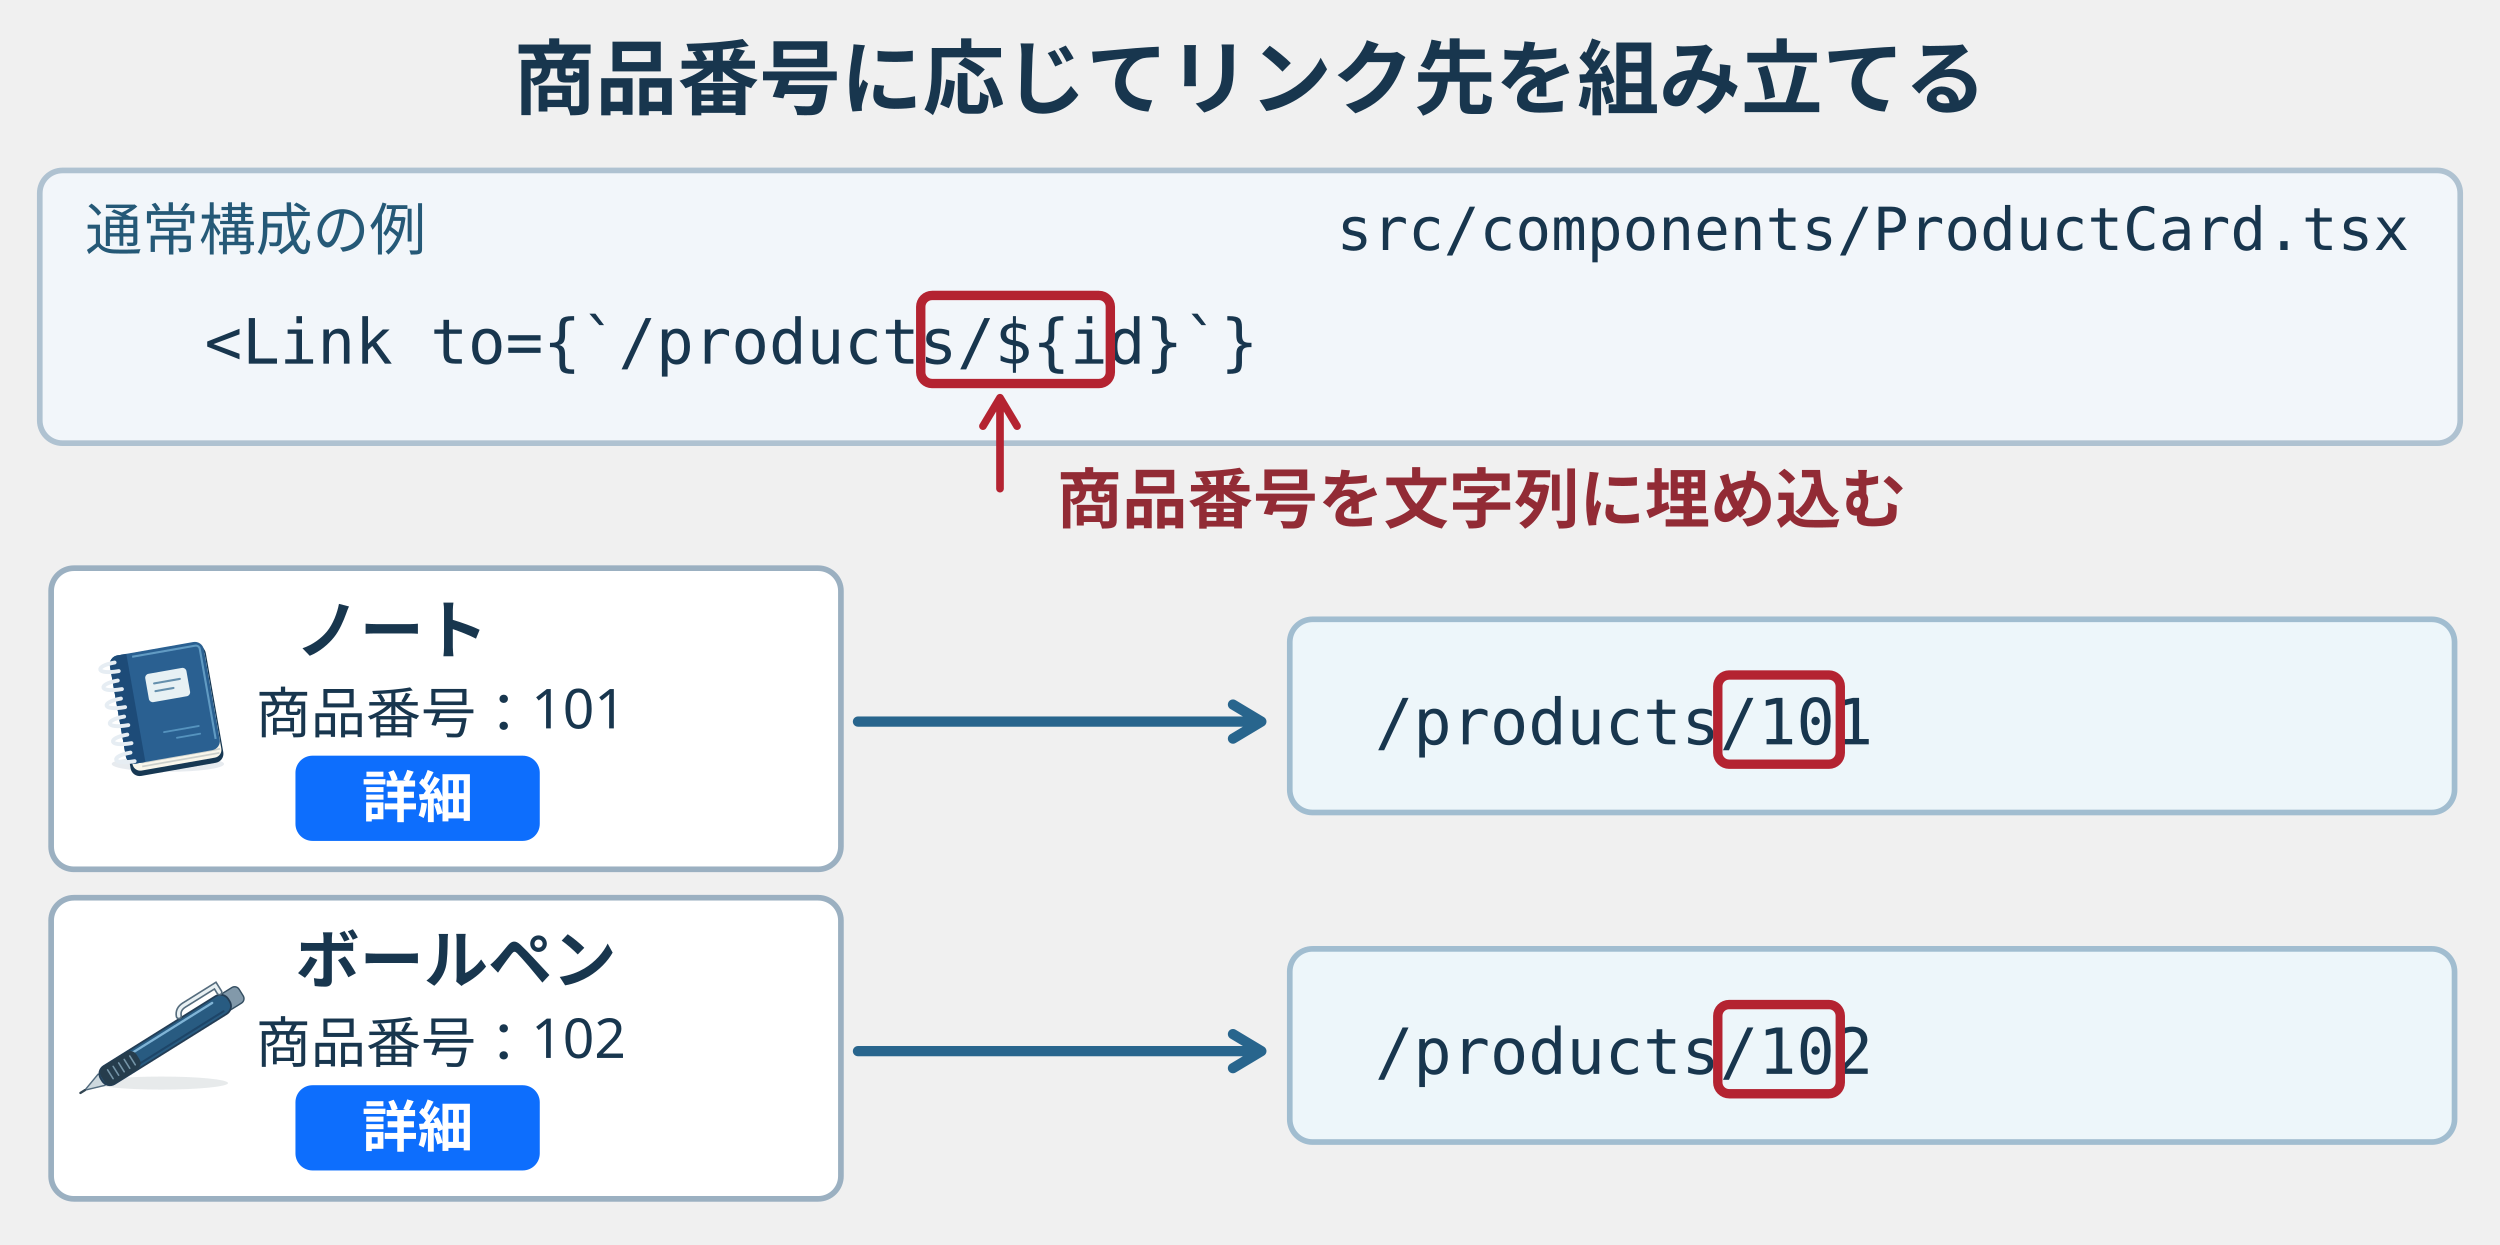
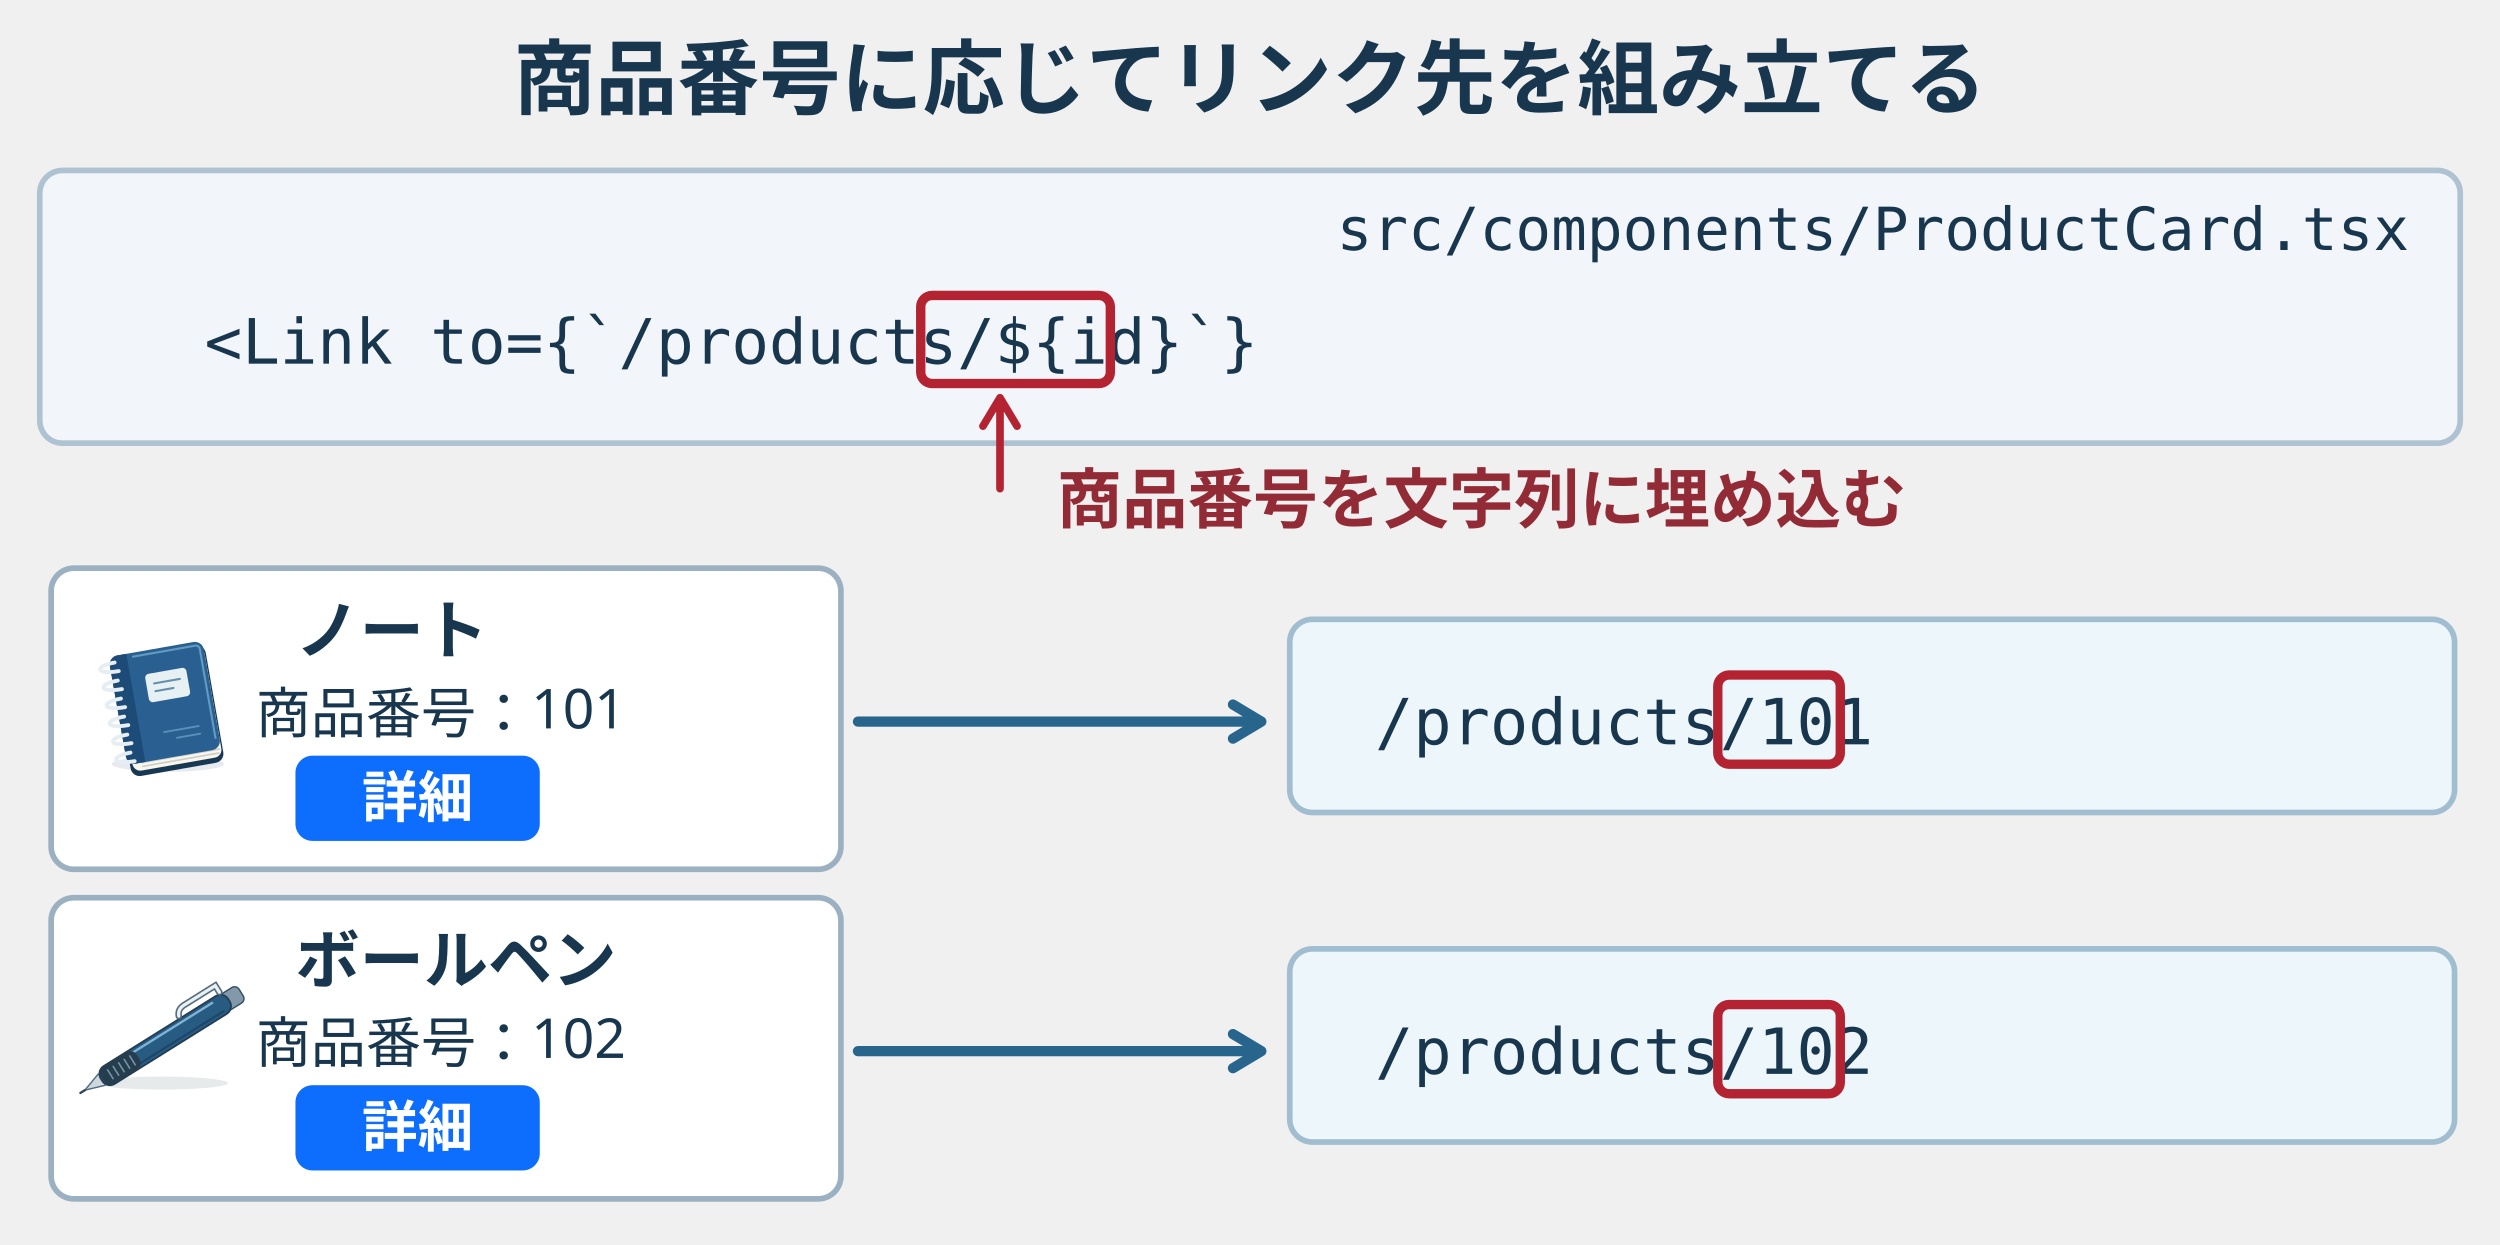
<svg xmlns="http://www.w3.org/2000/svg" width="440" height="219" viewBox="0 0 440 219" font-family="Meiryo, sans-serif" role="img">
  <text x="220.0" y="19" font-size="14.4" fill="#18364e" text-anchor="middle" font-weight="700">商品番号に応じてリンク先を組み立てる</text>
  <rect x="7" y="30" width="426" height="48" rx="4" fill="#f2f6fa" stroke="#afc2d1" stroke-width="1" />
  <text x="424" y="44" font-size="10.45" fill="#18364e" text-anchor="end" font-family="Consolas, MS Gothic, monospace">src/components/ProductCard.tsx</text>
  <text x="36.00 42.08 48.15 54.23 60.31 66.38 72.46 78.53 84.61 90.69 96.76 102.84 108.92 114.99 121.07 127.15 133.22 139.30 145.38 151.45 157.53 163.60 169.68 175.76 181.83 187.91 193.99 200.06" y="64" font-family="Consolas, MS Gothic, monospace" font-size="11" fill="#18364e" xml:space="preserve">&lt;Link to={`/products/${id}`}</text>
  <rect x="162.05" y="52" width="33.37" height="15.5" rx="2" fill="none" stroke="#b42331" stroke-width="1.65" />
  <text x="186" y="92" font-size="11.5" fill="#922b35" text-anchor="start" font-weight="700">商品番号を文字列に埋め込む</text>
  <path d="M176 86L176 70M173 75L176 70L179 75" fill="none" stroke="#b42331" stroke-width="1.35" stroke-linecap="round" stroke-linejoin="round" />
  <rect x="9" y="100" width="139" height="53" rx="4" fill="#fff" stroke="#9bb0c1" stroke-width="1" />
  <g transform="translate(10 111) scale(0.23)">
    <ellipse cx="85" cy="102" rx="43" ry="6" fill="#24456b" opacity=".11" />
    <g transform="rotate(-10 84 60)">
      <rect x="49" y="16" width="72" height="91" rx="7" fill="#173853" />
      <rect x="51" y="18" width="69" height="85" rx="6" fill="#f9f6eb" />
      <path d="M58 97h61m-61 3h60" fill="none" stroke="#cbcfcb" stroke-width="1.3" />
      <rect x="47" y="13" width="73" height="84" rx="7" fill="#2a6091" />
      <path d="M54 13h7v84h-7a7 7 0 0 1-7-7V20a7 7 0 0 1 7-7Z" fill="#1d4b78" />
      <path d="M65 16h49a3 3 0 0 1 3 3v70" fill="none" stroke="#619bc3" stroke-width="1.6" />
      <rect x="72" y="31" width="32" height="22" rx="3" fill="#e7f1f4" />
      <path d="M78 39h20m-20 6h14" stroke="#6590ad" stroke-width="1.6" stroke-linecap="round" />
      <path d="M79 77h27m-18 6h18" stroke="#5593be" stroke-width="1.4" stroke-linecap="round" />
      <g fill="none" stroke="#e6edf3" stroke-width="3" stroke-linecap="round">
        <path d="M53 25c-18 0-18-7-2-7m2 21c-18 0-18-7-2-7m2 21c-18 0-18-7-2-7m2 21c-18 0-18-7-2-7m2 21c-18 0-18-7-2-7m2 21c-18 0-18-7-2-7" />
      </g>
    </g>
  </g>
  <text x="52" y="115" font-size="11.3" fill="#18364e" text-anchor="start" font-weight="700">ノート</text>
  <text x="45" y="129" font-size="9.7" fill="#18364e" text-anchor="start">商品番号：101</text>
  <rect x="52" y="133" width="43" height="15" rx="3" fill="#0d6efd" />
  <text x="73.5" y="143.832" font-size="9.8" fill="#fff" text-anchor="middle" font-weight="700">詳細</text>
  <path d="M151 127L222 127M217.00 124.00L222 127L217.00 130.00" fill="none" stroke="#28658d" stroke-width="1.8" stroke-linecap="round" stroke-linejoin="round" />
  <rect x="227" y="109" width="205" height="34" rx="4" fill="#edf6fa" stroke="#a1bdd0" stroke-width="1" />
  <text x="242.00 248.19 254.37 260.56 266.75 272.93 279.12 285.31 291.50 297.68 303.87 310.06 316.24" y="131" font-family="Consolas, MS Gothic, monospace" font-size="11.2" fill="#18364e" xml:space="preserve">/products/101</text>
  <rect x="302.33" y="118.8" width="21.56" height="15.7" rx="2" fill="none" stroke="#b42331" stroke-width="1.65" />
  <rect x="9" y="158" width="139" height="53" rx="4" fill="#fff" stroke="#9bb0c1" stroke-width="1" />
  <g transform="translate(10 169) scale(0.23)">
    <ellipse cx="80" cy="94" rx="51" ry="5" fill="#22424d" opacity=".11" />
    <g transform="rotate(-32 84 58)">
      <path d="M24 55 9 60l15 5 8-5Z" fill="#cdd8de" stroke="#536c7f" stroke-width="1.1" />
      <path d="M9 60H5" stroke="#334653" stroke-width="1.8" stroke-linecap="round" />
      <rect x="133" y="53" width="17" height="14" rx="4" fill="#8299aa" stroke="#344e61" stroke-width="1.1" />
      <rect x="24" y="52" width="115" height="16" rx="7" fill="#285b81" stroke="#233d55" stroke-width="1.4" />
      <path d="M30 55h97" stroke="#80b4d6" stroke-width="1.8" stroke-linecap="round" />
      <path d="M33 65h98" stroke="#1d4568" stroke-width="1.6" stroke-linecap="round" />
      <rect x="25" y="52" width="32" height="16" rx="6" fill="#263d4d" />
      <path d="M32 56v8m5-8v8m5-8v8m5-8v8m5-8v8" stroke="#7595a8" stroke-width="1.2" stroke-linecap="round" />
      <path d="M136 51v-6h-28q-6 0-8 5" fill="none" stroke="#556c7d" stroke-width="5" stroke-linecap="round" />
      <path d="M136 51v-6h-28q-6 0-8 5" fill="none" stroke="#e8f0f3" stroke-width="2.5" stroke-linecap="round" />
    </g>
  </g>
  <text x="52" y="173" font-size="11.3" fill="#18364e" text-anchor="start" font-weight="700">ボールペン</text>
  <text x="45" y="187" font-size="9.7" fill="#18364e" text-anchor="start">商品番号：102</text>
  <rect x="52" y="191" width="43" height="15" rx="3" fill="#0d6efd" />
  <text x="73.5" y="201.832" font-size="9.8" fill="#fff" text-anchor="middle" font-weight="700">詳細</text>
  <path d="M151 185L222 185M217.00 182.00L222 185L217.00 188.00" fill="none" stroke="#28658d" stroke-width="1.8" stroke-linecap="round" stroke-linejoin="round" />
  <rect x="227" y="167" width="205" height="34" rx="4" fill="#edf6fa" stroke="#a1bdd0" stroke-width="1" />
  <text x="242.00 248.19 254.37 260.56 266.75 272.93 279.12 285.31 291.50 297.68 303.87 310.06 316.24" y="189" font-family="Consolas, MS Gothic, monospace" font-size="11.2" fill="#18364e" xml:space="preserve">/products/102</text>
  <rect x="302.33" y="176.8" width="21.56" height="15.7" rx="2" fill="none" stroke="#b42331" stroke-width="1.65" />
-   <text x="15" y="44" font-size="10" fill="#255977" text-anchor="start" font-weight="400">通常構成の例</text>
</svg>
